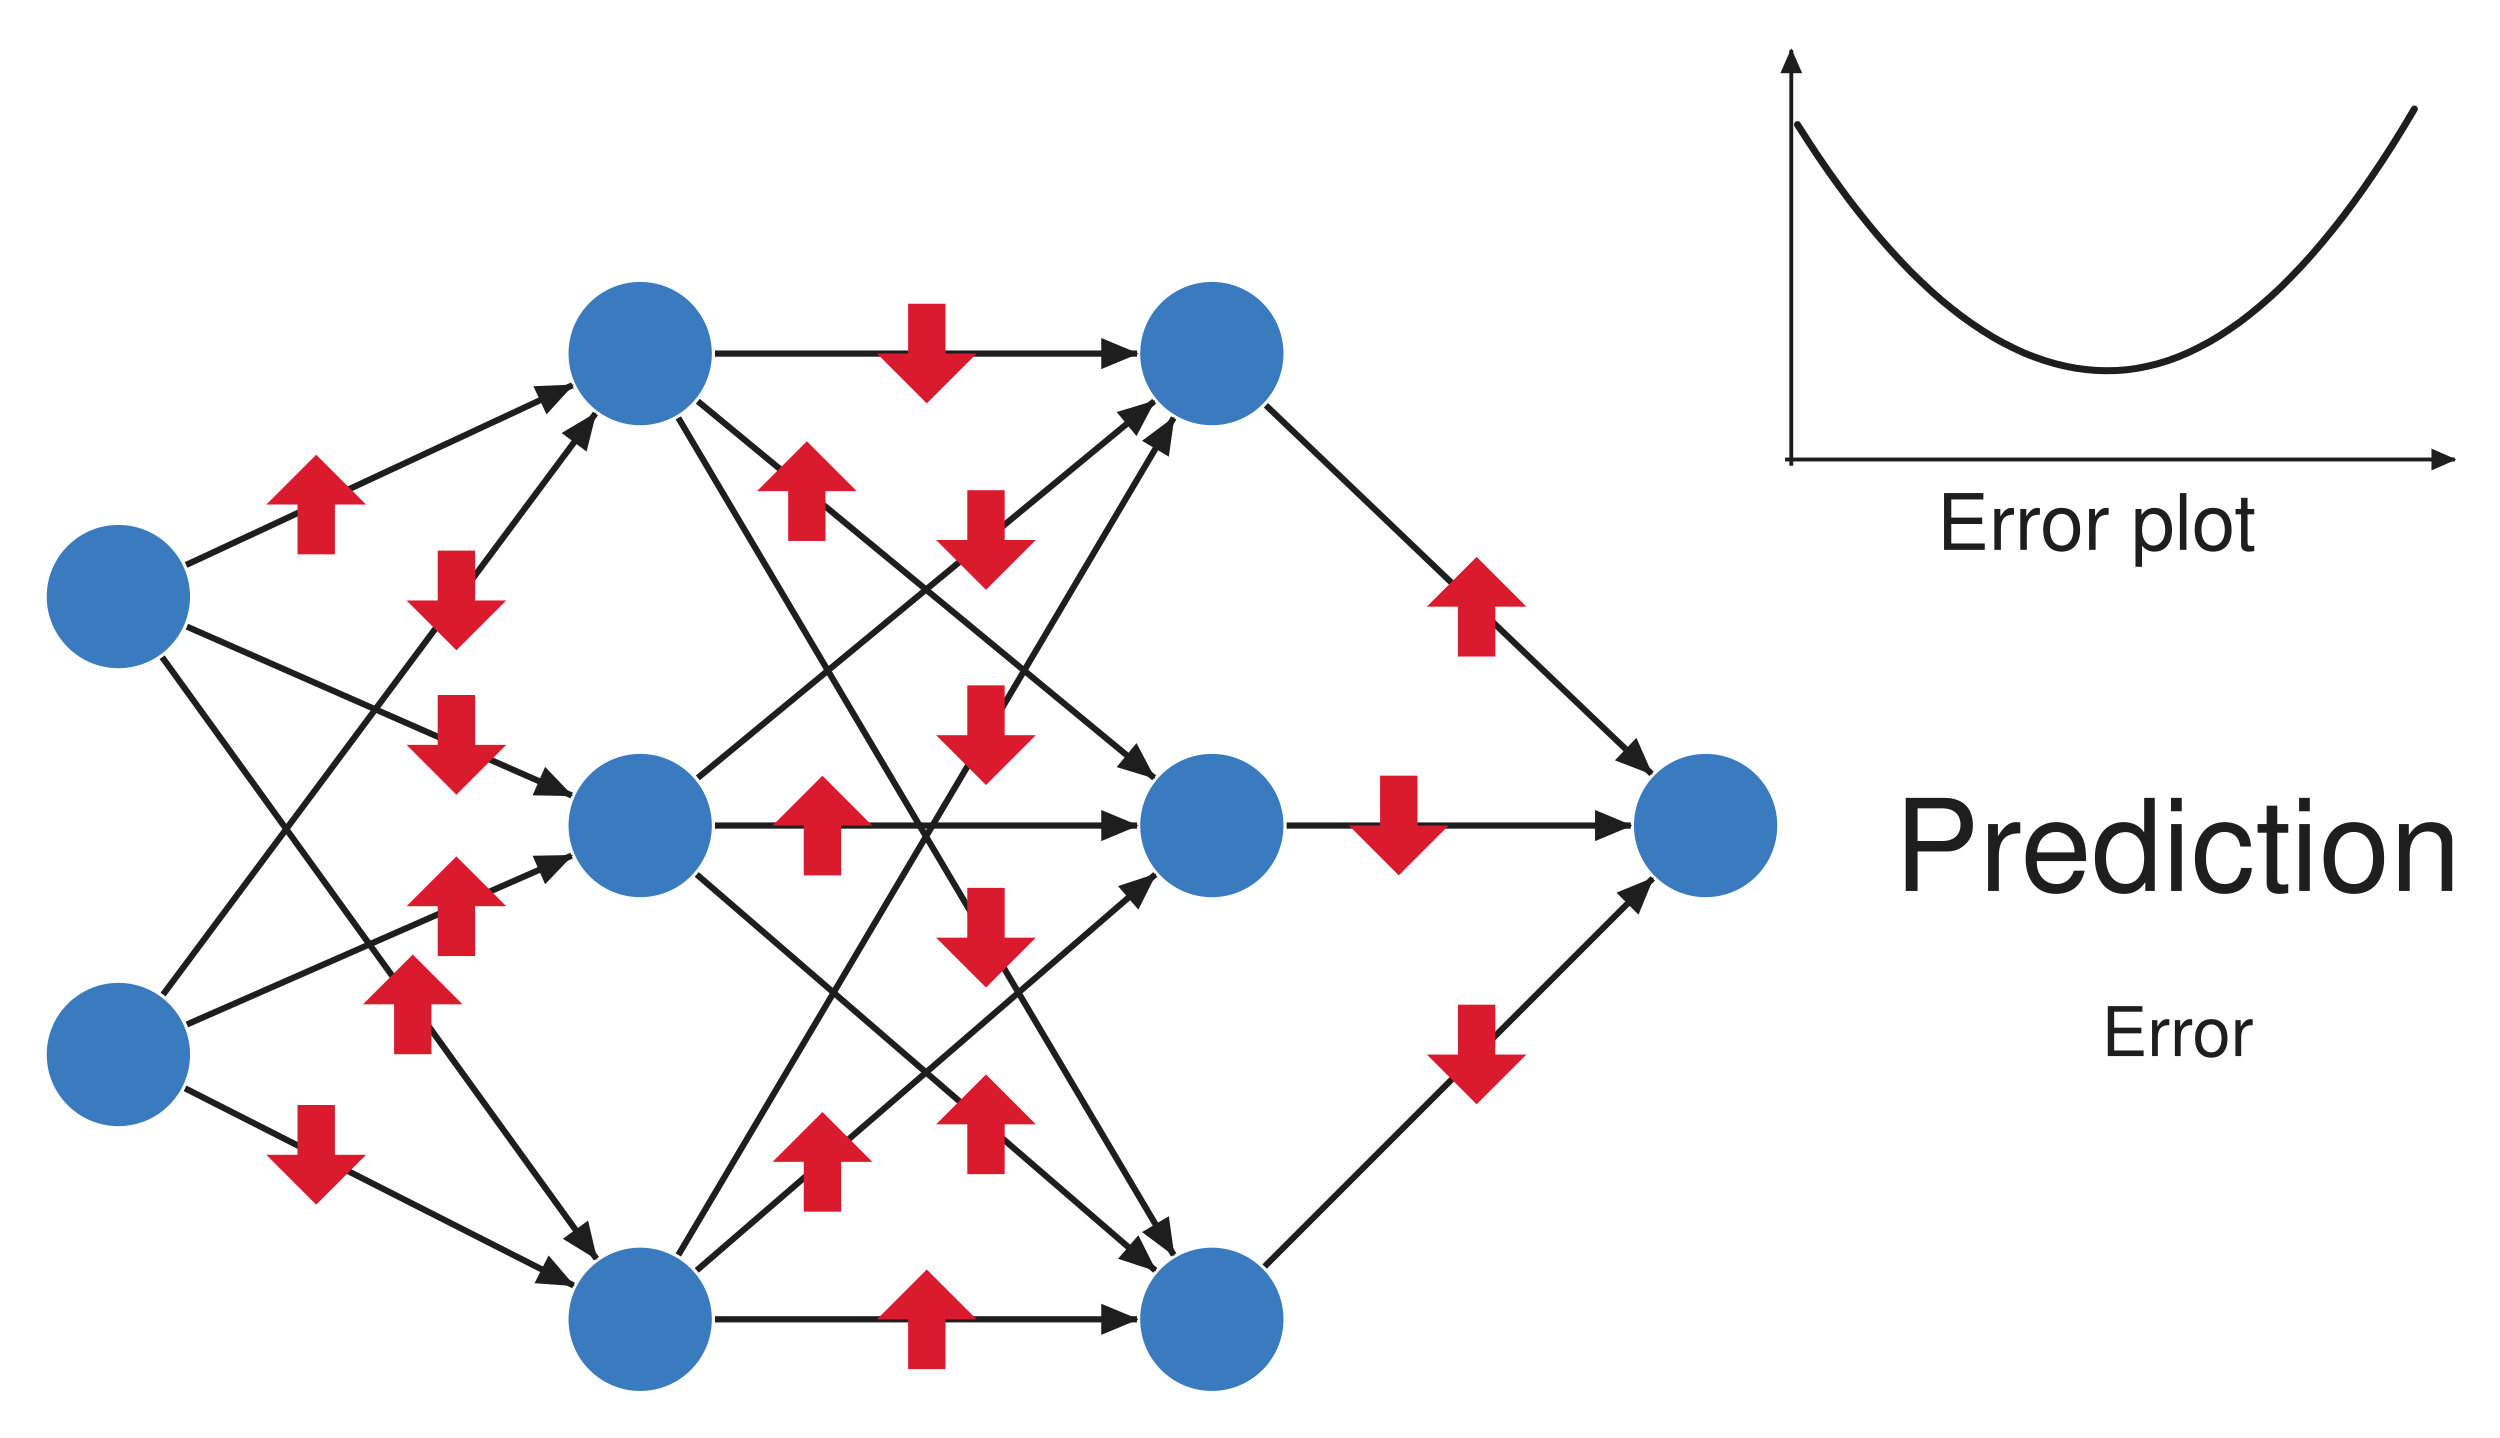
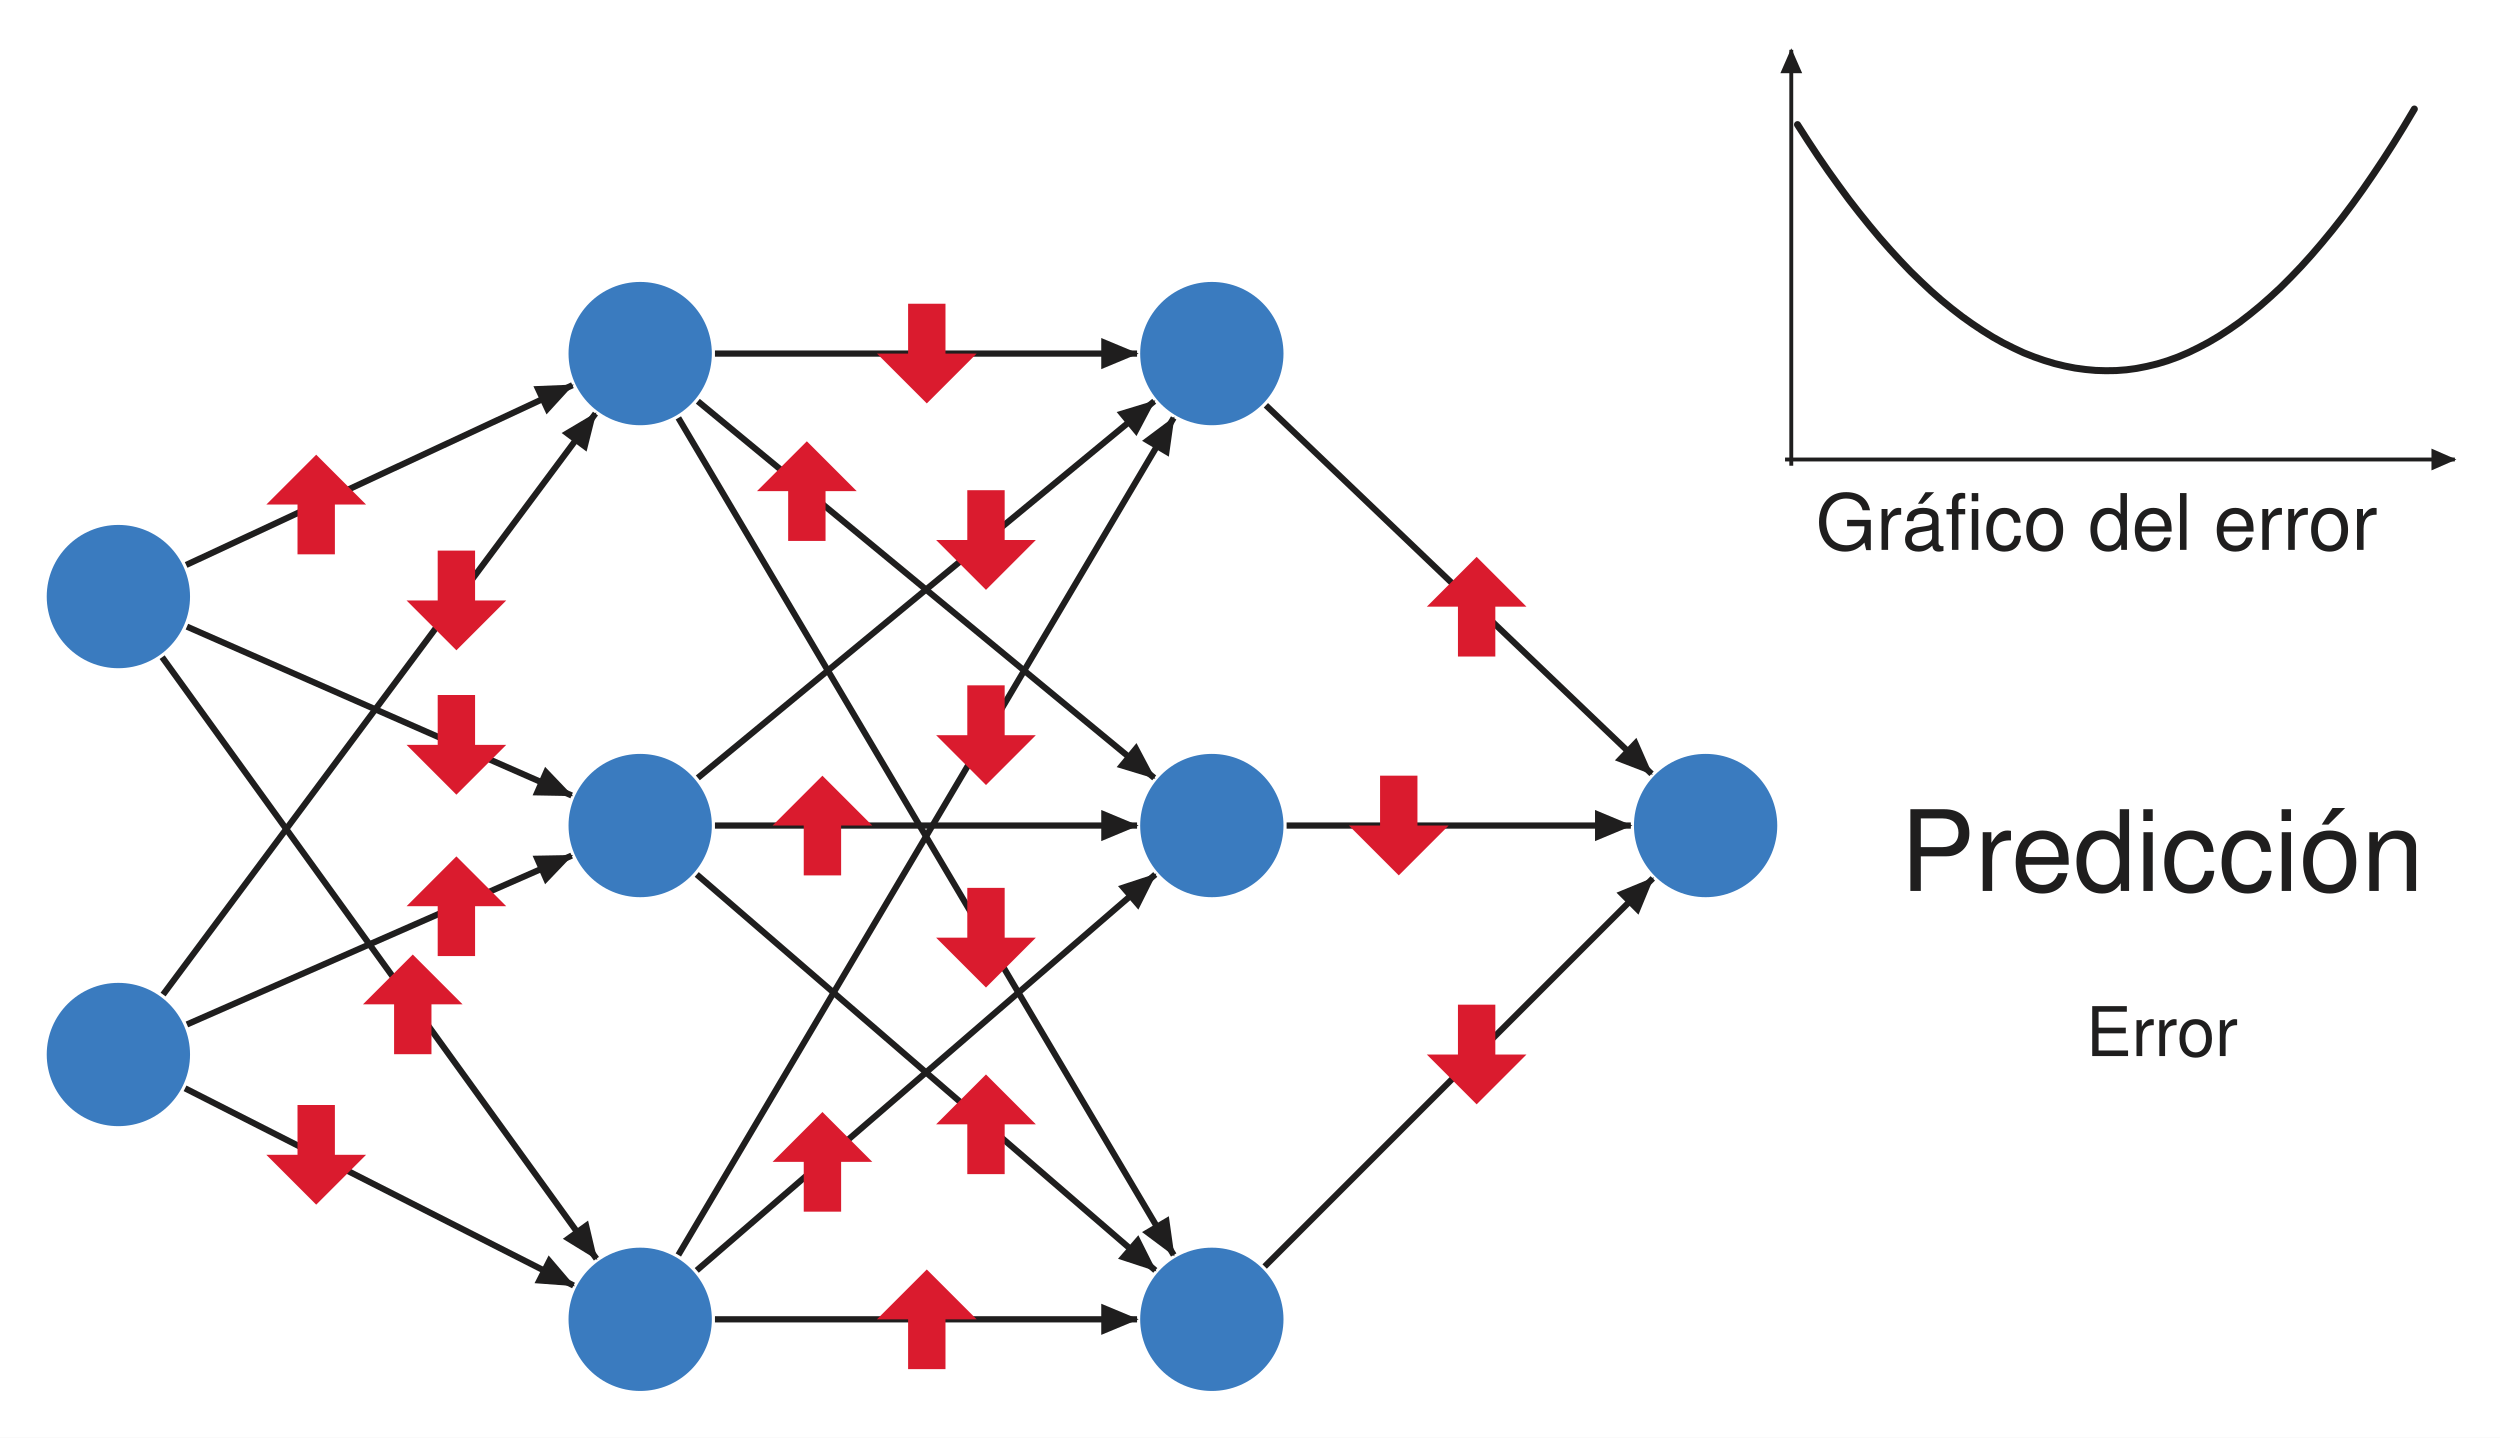
<svg xmlns="http://www.w3.org/2000/svg" viewBox="302 30 1605 923" font-family="Helvetica, Arial, sans-serif" fill="#1F1E1E">
  <defs>
    <marker id="ah" markerUnits="userSpaceOnUse" markerWidth="24" markerHeight="20" viewBox="0 0 24 20" refX="23" refY="10" orient="auto">
      <path d="M0,0 L24,10 L0,20 z" fill="#1F1E1E" />
    </marker>
    <marker id="ahs" markerUnits="userSpaceOnUse" markerWidth="16" markerHeight="14" viewBox="0 0 16 14" refX="15" refY="7" orient="auto">
      <path d="M0,0 L16,7 L0,14 z" fill="#1F1E1E" />
    </marker>
  </defs>
  <rect x="302" y="30" width="1605" height="923" fill="#ffffff" />
  <path d="M421.5,392.7 L669.5,277.3" stroke="#1F1E1E" stroke-width="4" marker-end="url(#ah)" />
  <path d="M422.0,432.3 L669.0,540.7" stroke="#1F1E1E" stroke-width="4" marker-end="url(#ah)" />
  <path d="M406.1,451.9 L684.9,838.1" stroke="#1F1E1E" stroke-width="4" marker-end="url(#ah)" />
  <path d="M406.7,668.5 L684.3,295.5" stroke="#1F1E1E" stroke-width="4" marker-end="url(#ah)" />
  <path d="M422.0,687.7 L669.0,579.3" stroke="#1F1E1E" stroke-width="4" marker-end="url(#ah)" />
  <path d="M420.8,728.7 L670.2,855.3" stroke="#1F1E1E" stroke-width="4" marker-end="url(#ah)" />
  <path d="M761.0,257.0 L1032.0,257.0" stroke="#1F1E1E" stroke-width="4" marker-end="url(#ah)" />
  <path d="M750.0,287.6 L1043.0,529.4" stroke="#1F1E1E" stroke-width="4" marker-end="url(#ah)" />
  <path d="M737.5,298.3 L1055.5,835.7" stroke="#1F1E1E" stroke-width="4" marker-end="url(#ah)" />
  <path d="M750.0,529.4 L1043.0,287.6" stroke="#1F1E1E" stroke-width="4" marker-end="url(#ah)" />
  <path d="M761.0,560.0 L1032.0,560.0" stroke="#1F1E1E" stroke-width="4" marker-end="url(#ah)" />
  <path d="M749.3,591.4 L1043.7,845.6" stroke="#1F1E1E" stroke-width="4" marker-end="url(#ah)" />
  <path d="M737.5,835.7 L1055.5,298.3" stroke="#1F1E1E" stroke-width="4" marker-end="url(#ah)" />
  <path d="M749.3,845.6 L1043.7,591.4" stroke="#1F1E1E" stroke-width="4" marker-end="url(#ah)" />
  <path d="M761.0,877.0 L1032.0,877.0" stroke="#1F1E1E" stroke-width="4" marker-end="url(#ah)" />
  <path d="M1114.7,290.2 L1362.3,526.8" stroke="#1F1E1E" stroke-width="4" marker-end="url(#ah)" />
  <path d="M1128.0,560.0 L1349.0,560.0" stroke="#1F1E1E" stroke-width="4" marker-end="url(#ah)" />
  <path d="M1113.9,843.1 L1363.1,593.9" stroke="#1F1E1E" stroke-width="4" marker-end="url(#ah)" />
  <path d="M505,321.9 L537,353.9 L517,353.9 L517,385.9 L493,385.9 L493,353.9 L473,353.9 z" fill="#DA1B2E" />
  <path d="M595,540.2 L627,508.2 L607,508.2 L607,476.2 L583,476.2 L583,508.2 L563,508.2 z" fill="#DA1B2E" />
  <path d="M567,642.8 L599,674.8 L579,674.8 L579,706.8 L555,706.8 L555,674.8 L535,674.8 z" fill="#DA1B2E" />
  <path d="M595,447.5 L627,415.5 L607,415.5 L607,383.5 L583,383.5 L583,415.5 L563,415.5 z" fill="#DA1B2E" />
  <path d="M595,579.8 L627,611.8 L607,611.8 L607,643.8 L583,643.8 L583,611.8 L563,611.8 z" fill="#DA1B2E" />
  <path d="M505,803.4 L537,771.4 L517,771.4 L517,739.4 L493,739.4 L493,771.4 L473,771.4 z" fill="#DA1B2E" />
  <path d="M897,289.0 L929,257.0 L909,257.0 L909,225.0 L885,225.0 L885,257.0 L865,257.0 z" fill="#DA1B2E" />
  <path d="M820,313.3 L852,345.3 L832,345.3 L832,377.3 L808,377.3 L808,345.3 L788,345.3 z" fill="#DA1B2E" />
  <path d="M935,664.0 L967,632.0 L947,632.0 L947,600.0 L923,600.0 L923,632.0 L903,632.0 z" fill="#DA1B2E" />
  <path d="M935,408.7 L967,376.7 L947,376.7 L947,344.7 L923,344.7 L923,376.7 L903,376.7 z" fill="#DA1B2E" />
  <path d="M830,528.0 L862,560.0 L842,560.0 L842,592.0 L818,592.0 L818,560.0 L798,560.0 z" fill="#DA1B2E" />
  <path d="M935,719.8 L967,751.8 L947,751.8 L947,783.8 L923,783.8 L923,751.8 L903,751.8 z" fill="#DA1B2E" />
  <path d="M935,534.0 L967,502.0 L947,502.0 L947,470.0 L923,470.0 L923,502.0 L903,502.0 z" fill="#DA1B2E" />
  <path d="M830,743.9 L862,775.9 L842,775.9 L842,807.9 L818,807.9 L818,775.9 L798,775.9 z" fill="#DA1B2E" />
  <path d="M897,845.0 L929,877.0 L909,877.0 L909,909.0 L885,909.0 L885,877.0 L865,877.0 z" fill="#DA1B2E" />
  <path d="M1250,387.5 L1282,419.5 L1262,419.5 L1262,451.5 L1238,451.5 L1238,419.5 L1218,419.5 z" fill="#DA1B2E" />
  <path d="M1200,592.0 L1232,560.0 L1212,560.0 L1212,528.0 L1188,528.0 L1188,560.0 L1168,560.0 z" fill="#DA1B2E" />
  <path d="M1250,739.0 L1282,707.0 L1262,707.0 L1262,675.0 L1238,675.0 L1238,707.0 L1218,707.0 z" fill="#DA1B2E" />
  <circle cx="378" cy="413" r="46" fill="#3A7BBF" />
  <circle cx="378" cy="707" r="46" fill="#3A7BBF" />
  <circle cx="713" cy="257" r="46" fill="#3A7BBF" />
  <circle cx="713" cy="560" r="46" fill="#3A7BBF" />
  <circle cx="713" cy="877" r="46" fill="#3A7BBF" />
  <circle cx="1080" cy="257" r="46" fill="#3A7BBF" />
  <circle cx="1080" cy="560" r="46" fill="#3A7BBF" />
  <circle cx="1080" cy="877" r="46" fill="#3A7BBF" />
  <circle cx="1397" cy="560" r="46" fill="#3A7BBF" />
  <path d="M1452,329 V62" stroke="#1F1E1E" stroke-width="2.5" marker-end="url(#ahs)" />
  <path d="M1448,325 H1878" stroke="#1F1E1E" stroke-width="2.5" marker-end="url(#ahs)" />
  <path d="M1456.0,110.0 L1462.6,120.3 L1469.2,130.3 L1475.8,139.9 L1482.4,149.1 L1489.0,158.1 L1495.6,166.6 L1502.2,174.8 L1508.8,182.7 L1515.4,190.2 L1522.0,197.4 L1528.6,204.3 L1535.2,210.7 L1541.8,216.9 L1548.4,222.7 L1555.0,228.1 L1561.6,233.2 L1568.2,237.9 L1574.8,242.3 L1581.4,246.4 L1588.0,250.1 L1594.6,253.4 L1601.2,256.5 L1607.8,259.1 L1614.4,261.4 L1621.0,263.4 L1627.6,265.0 L1634.2,266.3 L1640.8,267.2 L1647.4,267.8 L1654.0,268.0 L1660.6,267.9 L1667.2,267.4 L1673.8,266.5 L1680.4,265.2 L1687.0,263.6 L1693.6,261.6 L1700.2,259.2 L1706.8,256.4 L1713.4,253.2 L1720.0,249.7 L1726.6,245.8 L1733.2,241.5 L1739.8,236.9 L1746.4,231.8 L1753.0,226.4 L1759.6,220.6 L1766.2,214.5 L1772.8,207.9 L1779.4,201.0 L1786.0,193.7 L1792.6,186.0 L1799.2,178.0 L1805.8,169.6 L1812.4,160.8 L1819.0,151.6 L1825.6,142.0 L1832.2,132.1 L1838.8,121.8 L1845.4,111.1 L1852.0,100.0" stroke="#1F1E1E" stroke-width="4.5" fill="none" stroke-linecap="round" />
-   <text x="1648" y="383" font-size="50" text-anchor="middle">Error plot</text>
-   <text x="1700" y="602" font-size="82" text-anchor="middle">Prediction</text>
-   <text x="1700" y="708" font-size="44" text-anchor="middle">Error</text>
+   <text x="1648" y="383" font-size="50" text-anchor="middle">Gráfico del error</text>
+   <text x="1690" y="602" font-size="72" text-anchor="middle">Predicción</text>
+   <text x="1690" y="708" font-size="44" text-anchor="middle">Error</text>
</svg>
